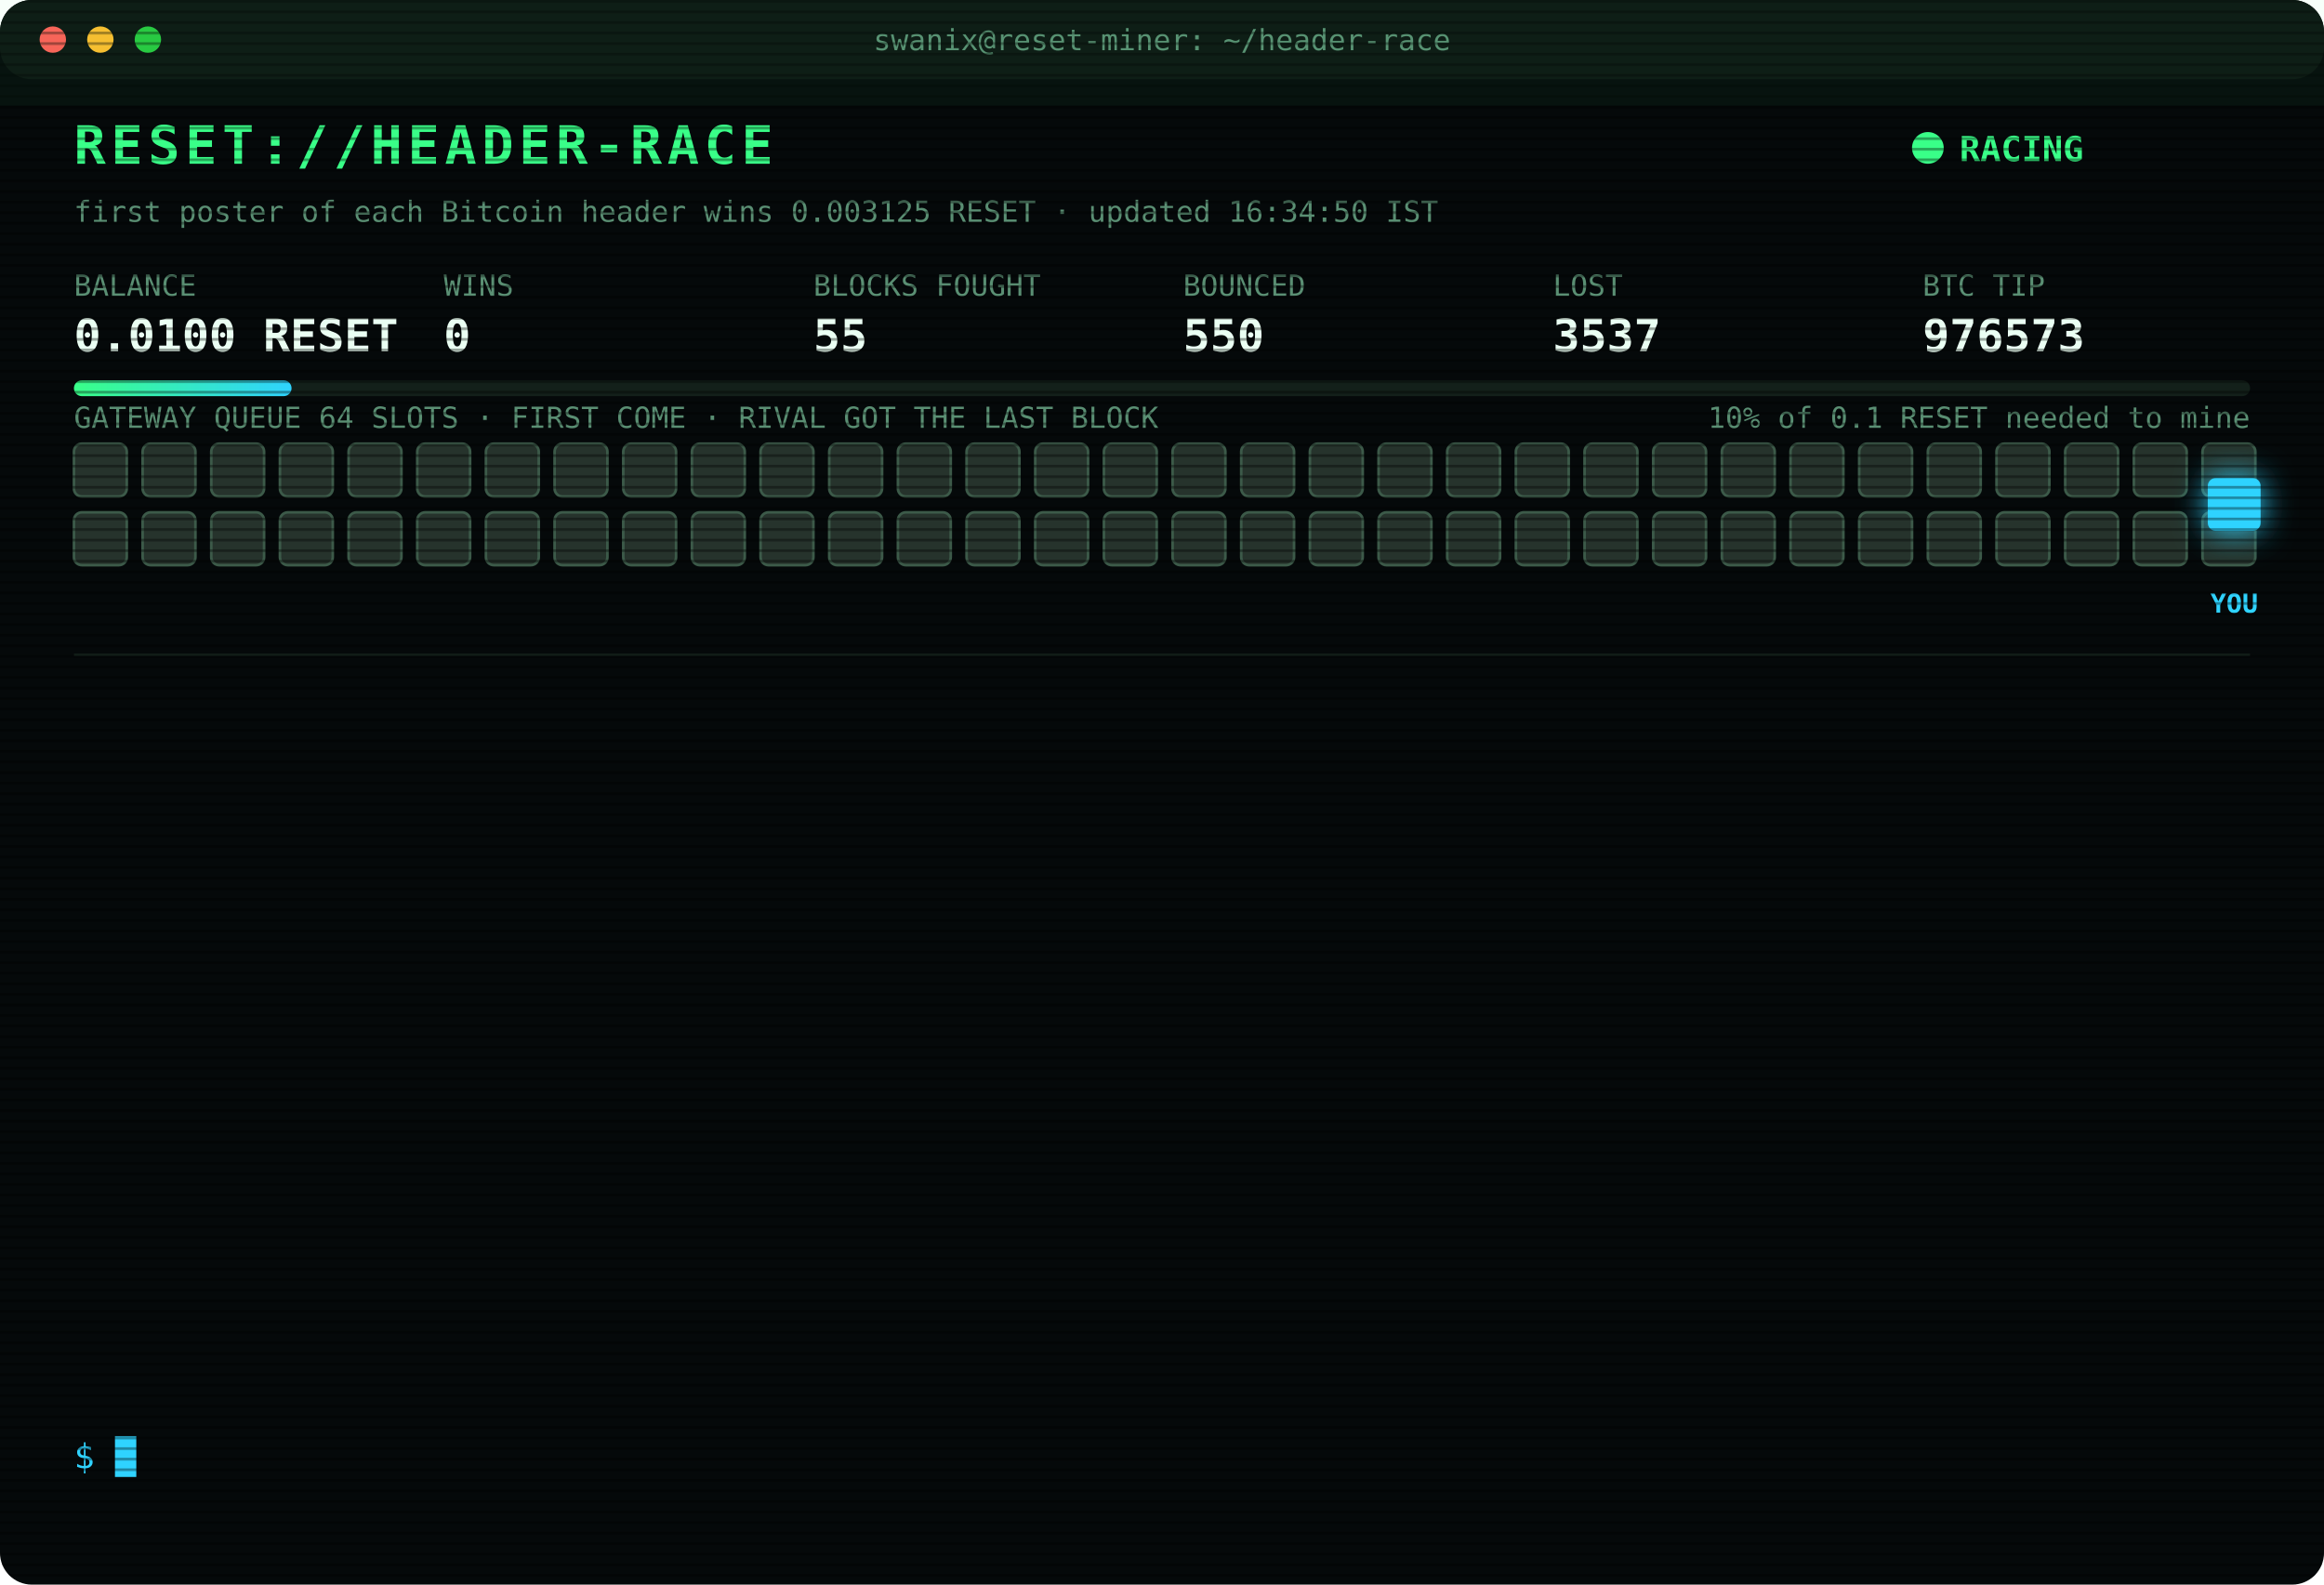
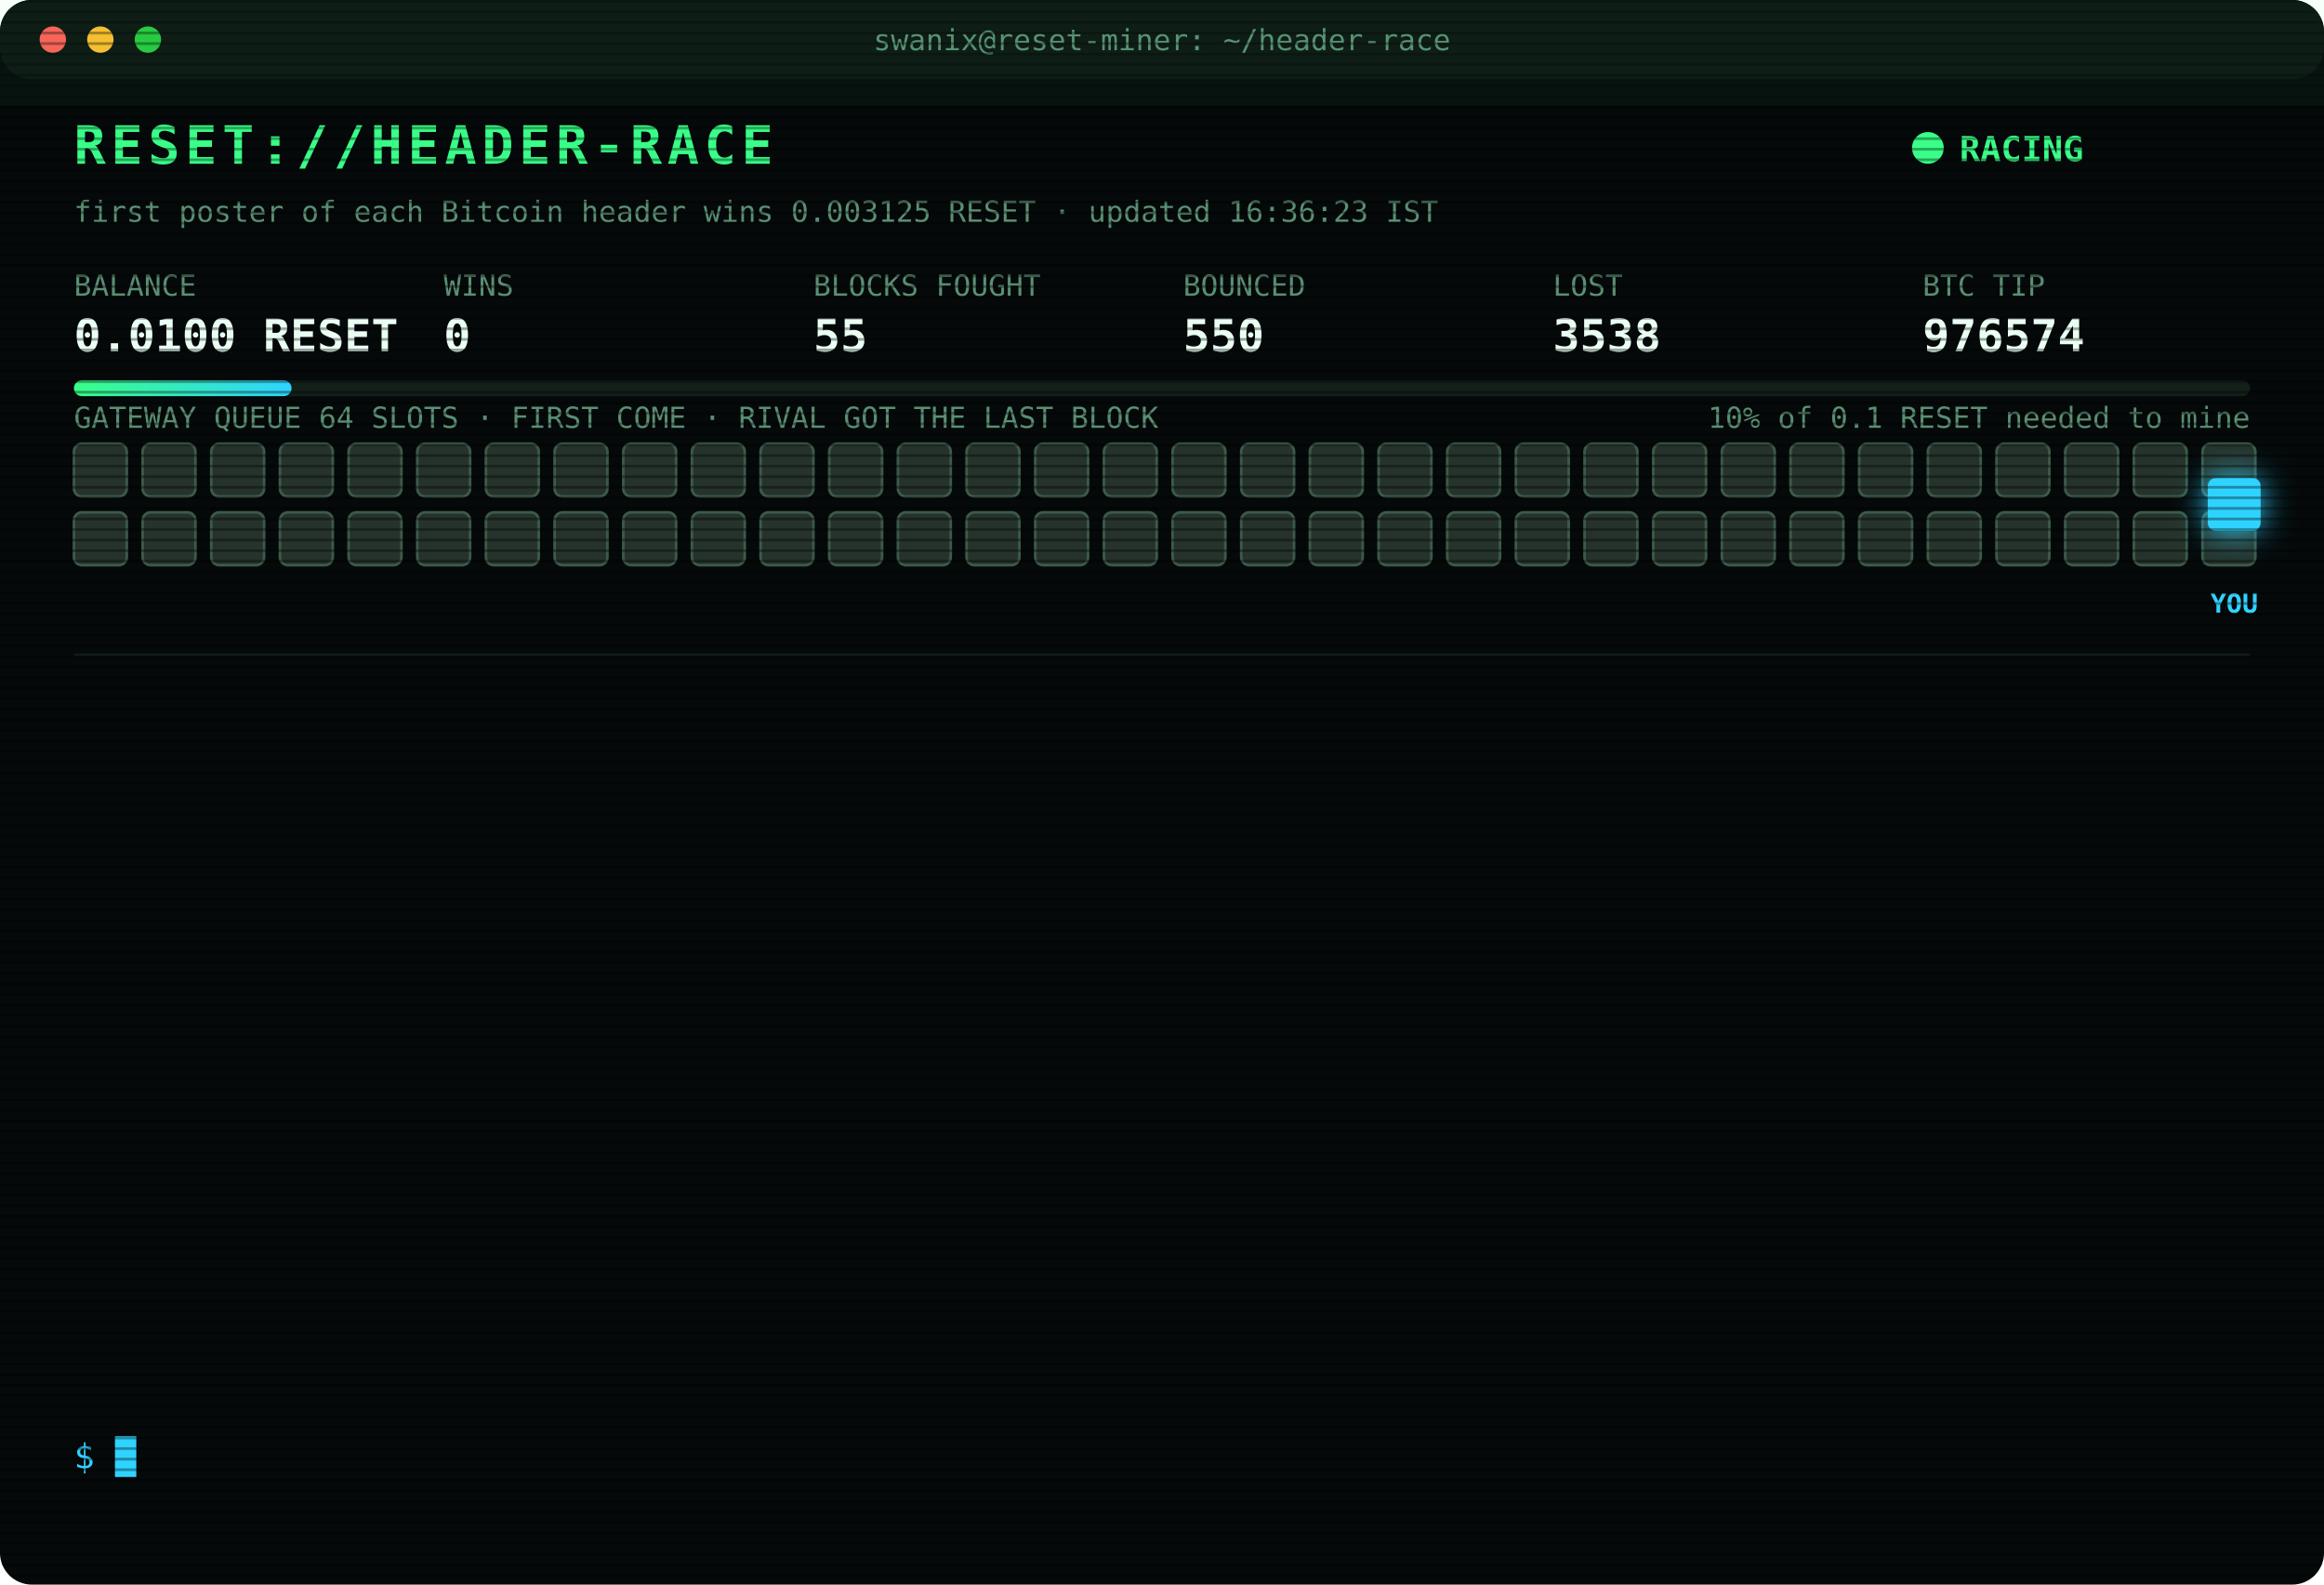
<svg xmlns="http://www.w3.org/2000/svg" width="880" height="600" viewBox="0 0 880 600" font-family="ui-monospace,SFMono-Regular,Menlo,Consolas,monospace">
  <style>
text{font-size:13px;fill:#7CFFB2}
.title{font-size:20px;font-weight:700;fill:#39FF88;letter-spacing:2px;animation:glitch 3s infinite steps(1)}
.sub{fill:#2fd3ff}.k{fill:#5a8f73;font-size:11px}.v{font-size:17px;font-weight:700;fill:#eafff3}
.ts{fill:#3f6b56}.boot{fill:#2fd3ff}.dim{fill:#5a8f73}.bad{fill:#ff4d6d}.warn{fill:#ffd23f}.mag{fill:#ff5cf0}.win{fill:#39FF88;font-weight:700}
.tag{font-size:10px;fill:#2fd3ff;font-weight:700}
.rival{fill:#26332c;stroke:#3c5a49;animation:jam 1.2s infinite alternate}
.idle{fill:#141c18;stroke:#22302a;animation:breathe 4s infinite}
.me{fill:#2fd3ff;filter:drop-shadow(0 0 6px #2fd3ff)}
.hover{animation:nudge 1.1s infinite ease-in-out}.bounce{animation:kick 1.4s infinite}
.ln{opacity:0;animation:in .4s forwards}
.cur{animation:blink 1s infinite steps(1)}
.scan{animation:scan 6s infinite linear}
.led{animation:blink 1.4s infinite}
@keyframes in{from{opacity:0;transform:translateX(-6px)}to{opacity:1;transform:none}}
@keyframes blink{50%{opacity:0}}
@keyframes jam{to{fill:#33463b}}
@keyframes breathe{50%{opacity:.4}}
@keyframes nudge{50%{transform:translateX(-10px)}}
@keyframes kick{0%,100%{transform:none}30%{transform:translateX(-14px)}55%{transform:translateX(10px) translateY(-6px)}}
@keyframes glitch{0%,92%{transform:none}93%{transform:translateX(2px);fill:#ff4d6d}95%{transform:translateX(-2px);fill:#2fd3ff}97%{transform:none}}
@keyframes scan{from{transform:translateY(-40px)}to{transform:translateY(600px)}}
</style>
  <defs>
    <pattern id="sl" width="4" height="4" patternUnits="userSpaceOnUse">
      <rect width="4" height="1" fill="#000" opacity=".35" />
    </pattern>
    <linearGradient id="bar">
      <stop offset="0" stop-color="#39FF88" />
      <stop offset="1" stop-color="#2fd3ff" />
    </linearGradient>
  </defs>
  <rect width="880" height="600" rx="12" fill="#05090a" />
  <rect width="880" height="30" rx="12" fill="#0d1512" />
  <circle cx="20" cy="15" r="5" fill="#ff5f57" />
  <circle cx="38" cy="15" r="5" fill="#febc2e" />
  <circle cx="56" cy="15" r="5" fill="#28c840" />
  <text x="440" y="19" text-anchor="middle" class="k">swanix@reset-miner: ~/header-race</text>
  <text x="28" y="62" class="title">RESET://HEADER-RACE</text>
  <circle class="led" cx="730" cy="56" r="6" fill="#39FF88" />
  <text x="742" y="61" class="win">RACING</text>
-   <text x="28" y="84" class="k">first poster of each Bitcoin header wins 0.003125 RESET · updated 16:34:50 IST</text>
+   <text x="28" y="84" class="k">first poster of each Bitcoin header wins 0.003125 RESET · updated 16:36:23 IST</text>
  <text x="28" y="112" class="k">BALANCE</text>
  <text x="28" y="133" class="v">0.0100 RESET</text>
  <text x="168" y="112" class="k">WINS</text>
  <text x="168" y="133" class="v">0</text>
  <text x="308" y="112" class="k">BLOCKS FOUGHT</text>
  <text x="308" y="133" class="v">55</text>
  <text x="448" y="112" class="k">BOUNCED</text>
  <text x="448" y="133" class="v">550</text>
  <text x="588" y="112" class="k">LOST</text>
-   <text x="588" y="133" class="v">3537</text>
+   <text x="588" y="133" class="v">3538</text>
  <text x="728" y="112" class="k">BTC TIP</text>
-   <text x="728" y="133" class="v">976573</text>
+   <text x="728" y="133" class="v">976574</text>
  <rect x="28" y="144" width="824" height="6" rx="3" fill="#13201a" />
  <rect x="28" y="144" width="82.4" height="6" rx="3" fill="url(#bar)" />
  <text x="852" y="162" text-anchor="end" class="k">10% of 0.1 RESET needed to mine</text>
  <text x="28" y="162" class="k">GATEWAY QUEUE 64 SLOTS · FIRST COME · RIVAL GOT THE LAST BLOCK</text>
  <rect class="rival" x="28" y="168" width="20" height="20" rx="3" style="animation-delay:0.00s" />
  <rect class="rival" x="54" y="168" width="20" height="20" rx="3" style="animation-delay:0.05s" />
  <rect class="rival" x="80" y="168" width="20" height="20" rx="3" style="animation-delay:0.10s" />
  <rect class="rival" x="106" y="168" width="20" height="20" rx="3" style="animation-delay:0.15s" />
  <rect class="rival" x="132" y="168" width="20" height="20" rx="3" style="animation-delay:0.20s" />
  <rect class="rival" x="158" y="168" width="20" height="20" rx="3" style="animation-delay:0.25s" />
  <rect class="rival" x="184" y="168" width="20" height="20" rx="3" style="animation-delay:0.30s" />
  <rect class="rival" x="210" y="168" width="20" height="20" rx="3" style="animation-delay:0.35s" />
  <rect class="rival" x="236" y="168" width="20" height="20" rx="3" style="animation-delay:0.40s" />
  <rect class="rival" x="262" y="168" width="20" height="20" rx="3" style="animation-delay:0.45s" />
  <rect class="rival" x="288" y="168" width="20" height="20" rx="3" style="animation-delay:0.50s" />
  <rect class="rival" x="314" y="168" width="20" height="20" rx="3" style="animation-delay:0.55s" />
  <rect class="rival" x="340" y="168" width="20" height="20" rx="3" style="animation-delay:0.60s" />
  <rect class="rival" x="366" y="168" width="20" height="20" rx="3" style="animation-delay:0.65s" />
  <rect class="rival" x="392" y="168" width="20" height="20" rx="3" style="animation-delay:0.70s" />
  <rect class="rival" x="418" y="168" width="20" height="20" rx="3" style="animation-delay:0.75s" />
  <rect class="rival" x="444" y="168" width="20" height="20" rx="3" style="animation-delay:0.80s" />
  <rect class="rival" x="470" y="168" width="20" height="20" rx="3" style="animation-delay:0.85s" />
  <rect class="rival" x="496" y="168" width="20" height="20" rx="3" style="animation-delay:0.90s" />
  <rect class="rival" x="522" y="168" width="20" height="20" rx="3" style="animation-delay:0.95s" />
  <rect class="rival" x="548" y="168" width="20" height="20" rx="3" style="animation-delay:1.00s" />
  <rect class="rival" x="574" y="168" width="20" height="20" rx="3" style="animation-delay:1.05s" />
  <rect class="rival" x="600" y="168" width="20" height="20" rx="3" style="animation-delay:1.10s" />
  <rect class="rival" x="626" y="168" width="20" height="20" rx="3" style="animation-delay:1.15s" />
  <rect class="rival" x="652" y="168" width="20" height="20" rx="3" style="animation-delay:1.20s" />
  <rect class="rival" x="678" y="168" width="20" height="20" rx="3" style="animation-delay:1.25s" />
  <rect class="rival" x="704" y="168" width="20" height="20" rx="3" style="animation-delay:1.30s" />
  <rect class="rival" x="730" y="168" width="20" height="20" rx="3" style="animation-delay:1.35s" />
  <rect class="rival" x="756" y="168" width="20" height="20" rx="3" style="animation-delay:1.40s" />
  <rect class="rival" x="782" y="168" width="20" height="20" rx="3" style="animation-delay:1.45s" />
  <rect class="rival" x="808" y="168" width="20" height="20" rx="3" style="animation-delay:1.50s" />
  <rect class="rival" x="834" y="168" width="20" height="20" rx="3" style="animation-delay:1.55s" />
  <rect class="rival" x="28" y="194" width="20" height="20" rx="3" style="animation-delay:1.60s" />
  <rect class="rival" x="54" y="194" width="20" height="20" rx="3" style="animation-delay:1.65s" />
  <rect class="rival" x="80" y="194" width="20" height="20" rx="3" style="animation-delay:1.70s" />
  <rect class="rival" x="106" y="194" width="20" height="20" rx="3" style="animation-delay:1.75s" />
  <rect class="rival" x="132" y="194" width="20" height="20" rx="3" style="animation-delay:1.80s" />
  <rect class="rival" x="158" y="194" width="20" height="20" rx="3" style="animation-delay:1.85s" />
  <rect class="rival" x="184" y="194" width="20" height="20" rx="3" style="animation-delay:1.90s" />
  <rect class="rival" x="210" y="194" width="20" height="20" rx="3" style="animation-delay:1.95s" />
  <rect class="rival" x="236" y="194" width="20" height="20" rx="3" style="animation-delay:2.00s" />
  <rect class="rival" x="262" y="194" width="20" height="20" rx="3" style="animation-delay:2.05s" />
  <rect class="rival" x="288" y="194" width="20" height="20" rx="3" style="animation-delay:2.10s" />
  <rect class="rival" x="314" y="194" width="20" height="20" rx="3" style="animation-delay:2.15s" />
  <rect class="rival" x="340" y="194" width="20" height="20" rx="3" style="animation-delay:2.20s" />
  <rect class="rival" x="366" y="194" width="20" height="20" rx="3" style="animation-delay:2.25s" />
  <rect class="rival" x="392" y="194" width="20" height="20" rx="3" style="animation-delay:2.30s" />
  <rect class="rival" x="418" y="194" width="20" height="20" rx="3" style="animation-delay:2.35s" />
  <rect class="rival" x="444" y="194" width="20" height="20" rx="3" style="animation-delay:2.40s" />
  <rect class="rival" x="470" y="194" width="20" height="20" rx="3" style="animation-delay:2.45s" />
  <rect class="rival" x="496" y="194" width="20" height="20" rx="3" style="animation-delay:2.50s" />
  <rect class="rival" x="522" y="194" width="20" height="20" rx="3" style="animation-delay:2.55s" />
  <rect class="rival" x="548" y="194" width="20" height="20" rx="3" style="animation-delay:2.60s" />
  <rect class="rival" x="574" y="194" width="20" height="20" rx="3" style="animation-delay:2.65s" />
  <rect class="rival" x="600" y="194" width="20" height="20" rx="3" style="animation-delay:2.70s" />
  <rect class="rival" x="626" y="194" width="20" height="20" rx="3" style="animation-delay:2.75s" />
  <rect class="rival" x="652" y="194" width="20" height="20" rx="3" style="animation-delay:2.80s" />
  <rect class="rival" x="678" y="194" width="20" height="20" rx="3" style="animation-delay:2.85s" />
  <rect class="rival" x="704" y="194" width="20" height="20" rx="3" style="animation-delay:2.90s" />
  <rect class="rival" x="730" y="194" width="20" height="20" rx="3" style="animation-delay:2.95s" />
  <rect class="rival" x="756" y="194" width="20" height="20" rx="3" style="animation-delay:3.00s" />
  <rect class="rival" x="782" y="194" width="20" height="20" rx="3" style="animation-delay:3.05s" />
  <rect class="rival" x="808" y="194" width="20" height="20" rx="3" style="animation-delay:3.10s" />
  <rect class="rival" x="834" y="194" width="20" height="20" rx="3" style="animation-delay:3.15s" />
  <g class="hover">
    <rect class="me" x="836" y="181" width="20" height="20" rx="3" />
    <text class="tag" x="846" y="232" text-anchor="middle">YOU</text>
  </g>
  <line x1="28" x2="852" y1="248" y2="248" stroke="#13201a" />
  <g class="ln" style="animation-delay:0.40s">
-     <text x="28" y="270" class="ts">14:05:26</text>
-     <text x="104" y="270" class="bad">[LOST] #976559 taken by a rival miner</text>
+     <text x="28" y="270" class="ts">14:35:12</text>
+     <text x="104" y="270" class="bad">[LOST] #976561 taken by a rival miner</text>
  </g>
  <g class="ln" style="animation-delay:0.65s">
-     <text x="28" y="292" class="ts">14:06:31</text>
-     <text x="104" y="292" class="bad">[LOST] #976560 taken by a rival miner</text>
+     <text x="28" y="292" class="ts">15:05:21</text>
+     <text x="104" y="292" class="bad">[LOST] #976562 taken by a rival miner</text>
  </g>
  <g class="ln" style="animation-delay:0.90s">
-     <text x="28" y="314" class="ts">14:35:12</text>
-     <text x="104" y="314" class="bad">[LOST] #976561 taken by a rival miner</text>
+     <text x="28" y="314" class="ts">15:09:18</text>
+     <text x="104" y="314" class="bad">[LOST] #976563 taken by a rival miner</text>
  </g>
  <g class="ln" style="animation-delay:1.15s">
-     <text x="28" y="336" class="ts">15:05:21</text>
-     <text x="104" y="336" class="bad">[LOST] #976562 taken by a rival miner</text>
+     <text x="28" y="336" class="ts">15:27:56</text>
+     <text x="104" y="336" class="bad">[LOST] #976565 taken by a rival miner</text>
  </g>
  <g class="ln" style="animation-delay:1.40s">
-     <text x="28" y="358" class="ts">15:09:18</text>
-     <text x="104" y="358" class="bad">[LOST] #976563 taken by a rival miner</text>
+     <text x="28" y="358" class="ts">15:53:58</text>
+     <text x="104" y="358" class="bad">[LOST] #976566 taken by a rival miner</text>
  </g>
  <g class="ln" style="animation-delay:1.65s">
-     <text x="28" y="380" class="ts">15:27:56</text>
-     <text x="104" y="380" class="bad">[LOST] #976565 taken by a rival miner</text>
+     <text x="28" y="380" class="ts">16:07:30</text>
+     <text x="104" y="380" class="bad">[LOST] #976567 taken by a rival miner</text>
  </g>
  <g class="ln" style="animation-delay:1.90s">
-     <text x="28" y="402" class="ts">15:53:58</text>
-     <text x="104" y="402" class="bad">[LOST] #976566 taken by a rival miner</text>
+     <text x="28" y="402" class="ts">16:09:55</text>
+     <text x="104" y="402" class="bad">[LOST] #976568 taken by a rival miner</text>
  </g>
  <g class="ln" style="animation-delay:2.15s">
-     <text x="28" y="424" class="ts">16:07:30</text>
-     <text x="104" y="424" class="bad">[LOST] #976567 taken by a rival miner</text>
+     <text x="28" y="424" class="ts">16:15:57</text>
+     <text x="104" y="424" class="bad">[LOST] #976569 taken by a rival miner</text>
  </g>
  <g class="ln" style="animation-delay:2.40s">
-     <text x="28" y="446" class="ts">16:09:55</text>
-     <text x="104" y="446" class="bad">[LOST] #976568 taken by a rival miner</text>
+     <text x="28" y="446" class="ts">16:19:37</text>
+     <text x="104" y="446" class="bad">[LOST] #976570 taken by a rival miner</text>
  </g>
  <g class="ln" style="animation-delay:2.65s">
-     <text x="28" y="468" class="ts">16:15:57</text>
-     <text x="104" y="468" class="bad">[LOST] #976569 taken by a rival miner</text>
+     <text x="28" y="468" class="ts">16:24:34</text>
+     <text x="104" y="468" class="bad">[LOST] #976571 taken by a rival miner</text>
  </g>
  <g class="ln" style="animation-delay:2.90s">
-     <text x="28" y="490" class="ts">16:19:37</text>
-     <text x="104" y="490" class="bad">[LOST] #976570 taken by a rival miner</text>
+     <text x="28" y="490" class="ts">16:34:50</text>
+     <text x="104" y="490" class="bad">[LOST] #976573 taken by a rival miner</text>
  </g>
  <g class="ln" style="animation-delay:3.15s">
-     <text x="28" y="512" class="ts">16:24:34</text>
-     <text x="104" y="512" class="bad">[LOST] #976571 taken by a rival miner</text>
+     <text x="28" y="512" class="ts">16:36:19</text>
+     <text x="104" y="512" class="bad">[GATEWAY DOWN] no response · 1445ms</text>
  </g>
  <g class="ln" style="animation-delay:3.40s">
-     <text x="28" y="534" class="ts">16:34:50</text>
-     <text x="104" y="534" class="bad">[LOST] #976573 taken by a rival miner</text>
+     <text x="28" y="534" class="ts">16:36:23</text>
+     <text x="104" y="534" class="bad">[LOST] #976574 taken by a rival miner</text>
  </g>
  <text x="28" y="556" class="sub">$ <tspan class="cur">█</tspan>
  </text>
  <rect width="880" height="600" rx="12" fill="url(#sl)" pointer-events="none" />
  <rect class="scan" width="880" height="40" fill="#39FF88" opacity=".04" />
</svg>
